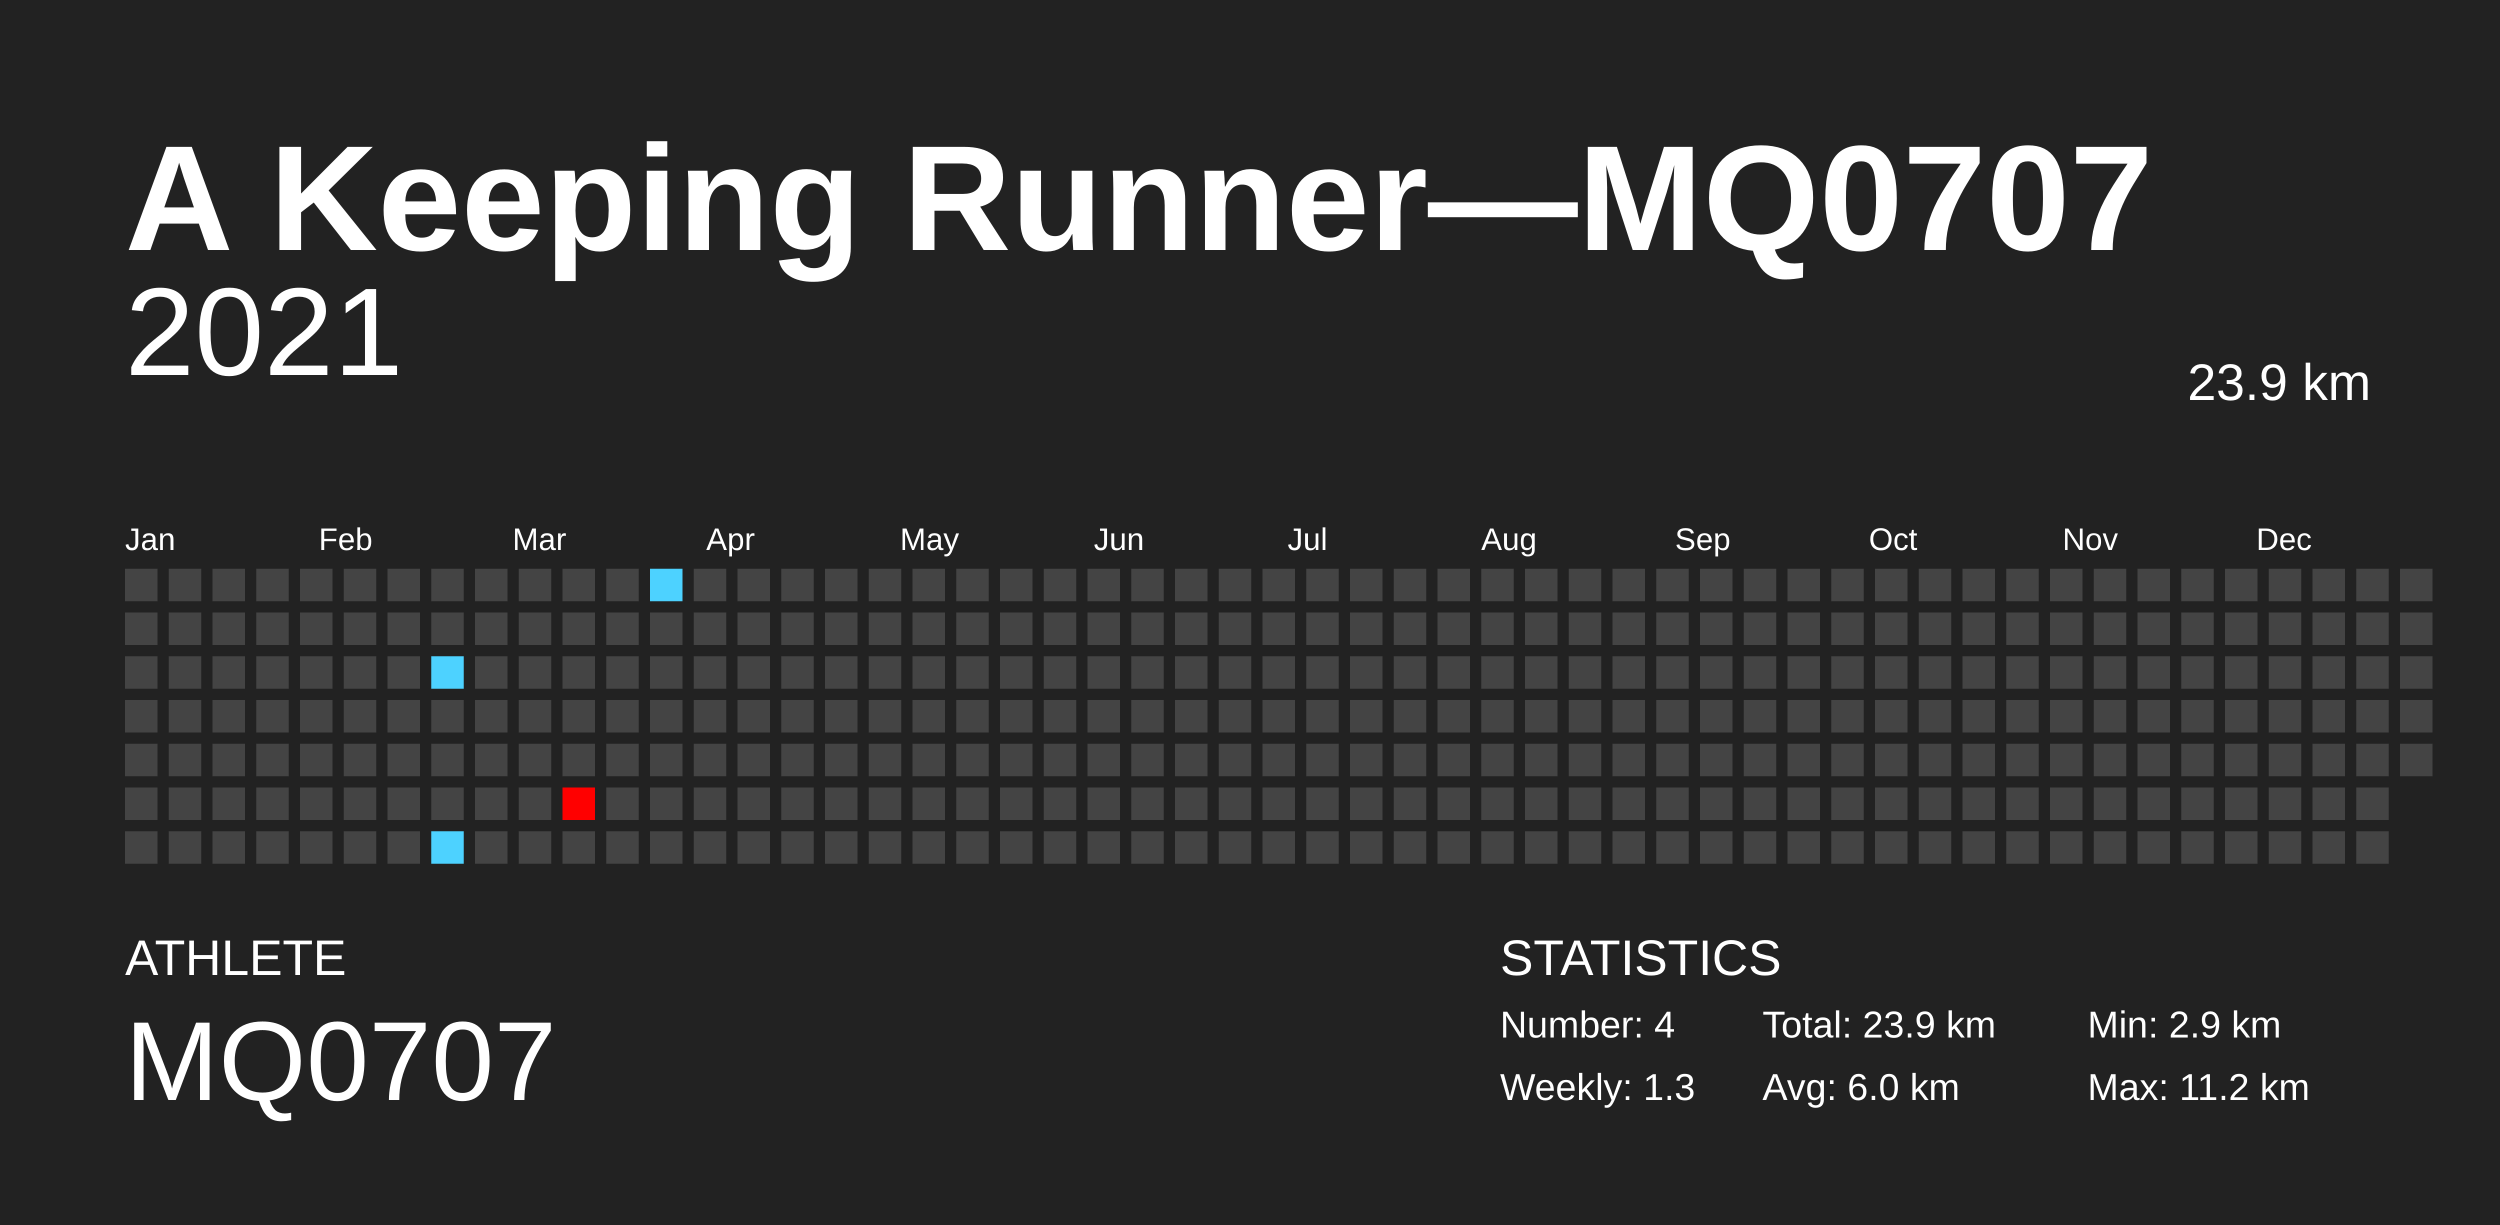
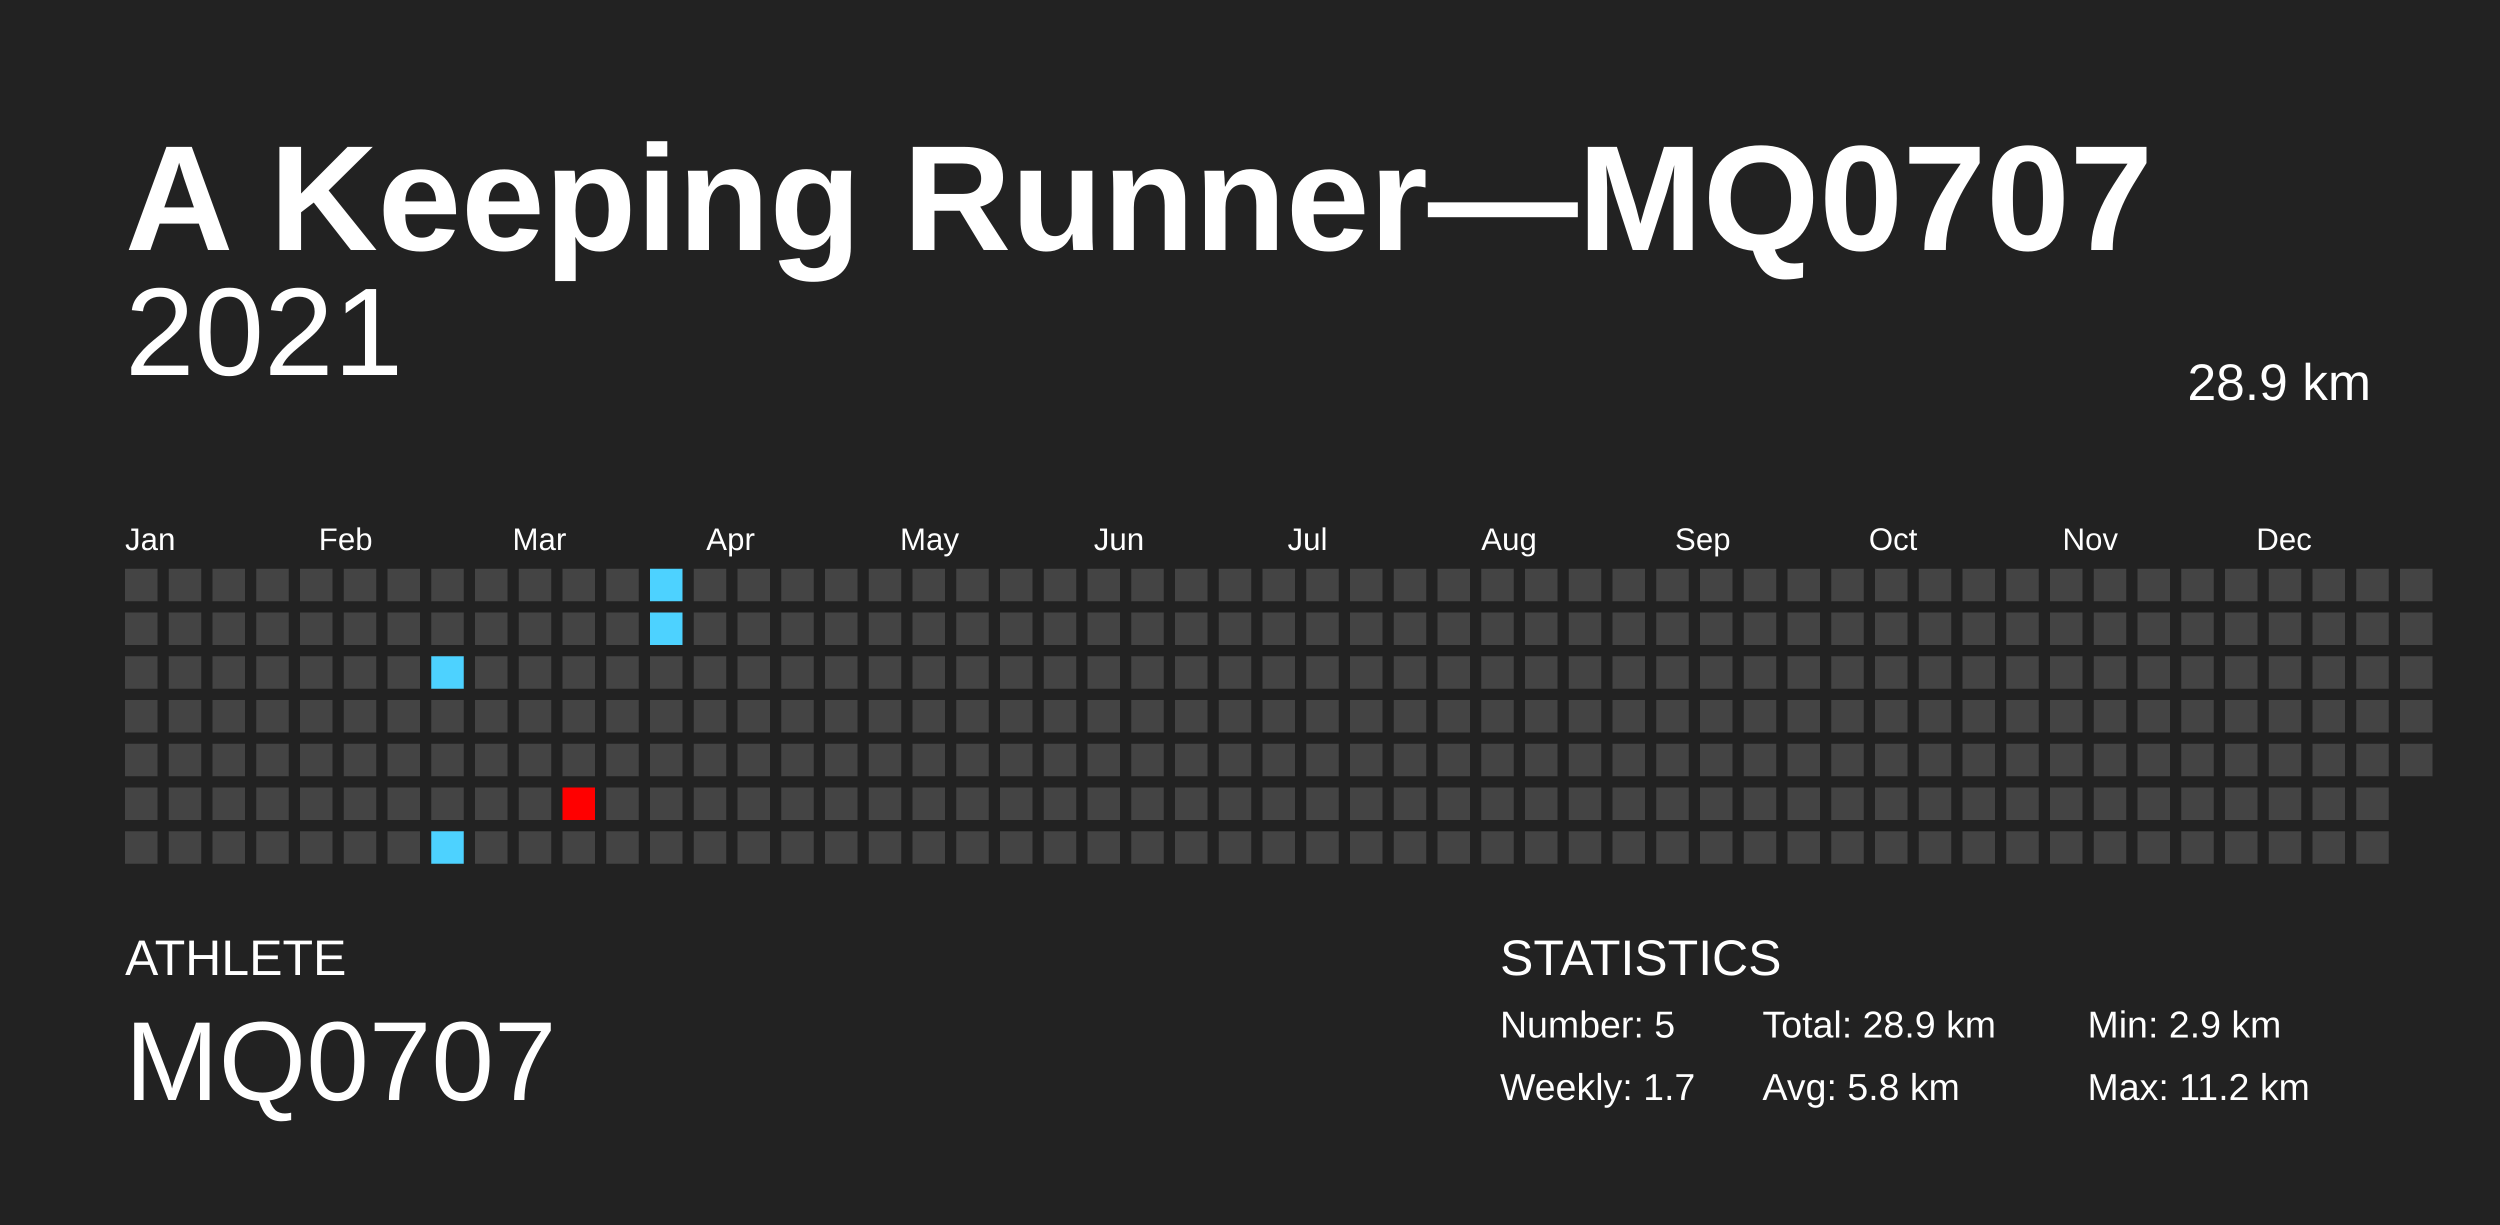
<svg xmlns="http://www.w3.org/2000/svg" baseProfile="full" height="98mm" version="1.1" viewBox="0,0,200,98" width="200mm">
  <defs />
  <rect fill="#222222" height="98" width="200" x="0" y="0" />
  <text fill="#FFFFFF" style="font-size:12px; font-family:Arial; font-weight:bold;" x="10" y="20">A Keeping Runner—MQ0707</text>
  <text fill="#FFFFFF" style="font-size:4px; font-family:Arial" x="10" y="78">ATHLETE</text>
  <text fill="#FFFFFF" style="font-size:9px; font-family:Arial" x="10" y="88">MQ0707</text>
  <text fill="#FFFFFF" style="font-size:4px; font-family:Arial" x="120" y="78">STATISTICS</text>
-   <text fill="#FFFFFF" style="font-size:3px; font-family:Arial" x="120" y="83">Number: 4</text>
-   <text fill="#FFFFFF" style="font-size:3px; font-family:Arial" x="120" y="88">Weekly: 1.3</text>
-   <text fill="#FFFFFF" style="font-size:3px; font-family:Arial" x="141" y="83">Total: 23.9 km</text>
-   <text fill="#FFFFFF" style="font-size:3px; font-family:Arial" x="141" y="88">Avg: 6.0 km</text>
+   <text fill="#FFFFFF" style="font-size:3px; font-family:Arial" x="120" y="83">Number: 5</text>
+   <text fill="#FFFFFF" style="font-size:3px; font-family:Arial" x="120" y="88">Weekly: 1.7</text>
+   <text fill="#FFFFFF" style="font-size:3px; font-family:Arial" x="141" y="83">Total: 28.9 km</text>
+   <text fill="#FFFFFF" style="font-size:3px; font-family:Arial" x="141" y="88">Avg: 5.8 km</text>
  <text fill="#FFFFFF" style="font-size:3px; font-family:Arial" x="167" y="83">Min: 2.9 km</text>
  <text fill="#FFFFFF" style="font-size:3px; font-family:Arial" x="167" y="88">Max: 11.2 km</text>
  <text alignment-baseline="hanging" fill="#FFFFFF" style="font-size:10.0px; font-family:Arial;" x="10" y="30">2021</text>
-   <text alignment-baseline="hanging" fill="#FFFFFF" style="font-size:4.125px; font-family:Arial;" x="175" y="32">23.9 km</text>
+   <text alignment-baseline="hanging" fill="#FFFFFF" style="font-size:4.125px; font-family:Arial;" x="175" y="32">28.9 km</text>
  <text fill="#FFFFFF" style="font-size:2.5px; font-family:Arial" x="10.0" y="44">Jan</text>
  <text fill="#FFFFFF" style="font-size:2.5px; font-family:Arial" x="25.5" y="44">Feb</text>
  <text fill="#FFFFFF" style="font-size:2.5px; font-family:Arial" x="41.0" y="44">Mar</text>
  <text fill="#FFFFFF" style="font-size:2.5px; font-family:Arial" x="56.5" y="44">Apr</text>
  <text fill="#FFFFFF" style="font-size:2.5px; font-family:Arial" x="72.0" y="44">May</text>
  <text fill="#FFFFFF" style="font-size:2.5px; font-family:Arial" x="87.5" y="44">Jun</text>
  <text fill="#FFFFFF" style="font-size:2.5px; font-family:Arial" x="103.0" y="44">Jul</text>
  <text fill="#FFFFFF" style="font-size:2.5px; font-family:Arial" x="118.5" y="44">Aug</text>
  <text fill="#FFFFFF" style="font-size:2.5px; font-family:Arial" x="134.0" y="44">Sep</text>
  <text fill="#FFFFFF" style="font-size:2.5px; font-family:Arial" x="149.5" y="44">Oct</text>
  <text fill="#FFFFFF" style="font-size:2.5px; font-family:Arial" x="165.0" y="44">Nov</text>
  <text fill="#FFFFFF" style="font-size:2.5px; font-family:Arial" x="180.5" y="44">Dec</text>
  <rect fill="#444444" height="2.6" width="2.6" x="10.0" y="45.5" />
  <rect fill="#444444" height="2.6" width="2.6" x="10.0" y="49.0" />
  <rect fill="#444444" height="2.6" width="2.6" x="10.0" y="52.5" />
  <rect fill="#444444" height="2.6" width="2.6" x="10.0" y="56.0" />
  <rect fill="#444444" height="2.6" width="2.6" x="10.0" y="59.5" />
  <rect fill="#444444" height="2.6" width="2.6" x="10.0" y="63.0" />
  <rect fill="#444444" height="2.6" width="2.6" x="10.0" y="66.5" />
  <rect fill="#444444" height="2.6" width="2.6" x="13.5" y="45.5" />
  <rect fill="#444444" height="2.6" width="2.6" x="13.5" y="49.0" />
  <rect fill="#444444" height="2.6" width="2.6" x="13.5" y="52.5" />
  <rect fill="#444444" height="2.6" width="2.6" x="13.5" y="56.0" />
  <rect fill="#444444" height="2.6" width="2.6" x="13.5" y="59.5" />
  <rect fill="#444444" height="2.6" width="2.6" x="13.5" y="63.0" />
  <rect fill="#444444" height="2.6" width="2.6" x="13.5" y="66.5" />
  <rect fill="#444444" height="2.6" width="2.6" x="17.0" y="45.5" />
  <rect fill="#444444" height="2.6" width="2.6" x="17.0" y="49.0" />
  <rect fill="#444444" height="2.6" width="2.6" x="17.0" y="52.5" />
  <rect fill="#444444" height="2.6" width="2.6" x="17.0" y="56.0" />
  <rect fill="#444444" height="2.6" width="2.6" x="17.0" y="59.5" />
  <rect fill="#444444" height="2.6" width="2.6" x="17.0" y="63.0" />
  <rect fill="#444444" height="2.6" width="2.6" x="17.0" y="66.5" />
  <rect fill="#444444" height="2.6" width="2.6" x="20.5" y="45.5" />
  <rect fill="#444444" height="2.6" width="2.6" x="20.5" y="49.0" />
  <rect fill="#444444" height="2.6" width="2.6" x="20.5" y="52.5" />
  <rect fill="#444444" height="2.6" width="2.6" x="20.5" y="56.0" />
  <rect fill="#444444" height="2.6" width="2.6" x="20.5" y="59.5" />
  <rect fill="#444444" height="2.6" width="2.6" x="20.5" y="63.0" />
  <rect fill="#444444" height="2.6" width="2.6" x="20.5" y="66.5" />
  <rect fill="#444444" height="2.6" width="2.6" x="24.0" y="45.5" />
  <rect fill="#444444" height="2.6" width="2.6" x="24.0" y="49.0" />
  <rect fill="#444444" height="2.6" width="2.6" x="24.0" y="52.5" />
  <rect fill="#444444" height="2.6" width="2.6" x="24.0" y="56.0" />
  <rect fill="#444444" height="2.6" width="2.6" x="24.0" y="59.5" />
  <rect fill="#444444" height="2.6" width="2.6" x="24.0" y="63.0" />
  <rect fill="#444444" height="2.6" width="2.6" x="24.0" y="66.5" />
  <rect fill="#444444" height="2.6" width="2.6" x="27.5" y="45.5" />
  <rect fill="#444444" height="2.6" width="2.6" x="27.5" y="49.0" />
  <rect fill="#444444" height="2.6" width="2.6" x="27.5" y="52.5" />
  <rect fill="#444444" height="2.6" width="2.6" x="27.5" y="56.0" />
  <rect fill="#444444" height="2.6" width="2.6" x="27.5" y="59.5" />
  <rect fill="#444444" height="2.6" width="2.6" x="27.5" y="63.0" />
  <rect fill="#444444" height="2.6" width="2.6" x="27.5" y="66.5" />
  <rect fill="#444444" height="2.6" width="2.6" x="31.0" y="45.5" />
  <rect fill="#444444" height="2.6" width="2.6" x="31.0" y="49.0" />
  <rect fill="#444444" height="2.6" width="2.6" x="31.0" y="52.5" />
  <rect fill="#444444" height="2.6" width="2.6" x="31.0" y="56.0" />
  <rect fill="#444444" height="2.6" width="2.6" x="31.0" y="59.5" />
  <rect fill="#444444" height="2.6" width="2.6" x="31.0" y="63.0" />
  <rect fill="#444444" height="2.6" width="2.6" x="31.0" y="66.5" />
  <rect fill="#444444" height="2.6" width="2.6" x="34.5" y="45.5" />
  <rect fill="#444444" height="2.6" width="2.6" x="34.5" y="49.0" />
  <rect fill="#4dd2ff" height="2.6" width="2.6" x="34.5" y="52.5" />
  <rect fill="#444444" height="2.6" width="2.6" x="34.5" y="56.0" />
  <rect fill="#444444" height="2.6" width="2.6" x="34.5" y="59.5" />
  <rect fill="#444444" height="2.6" width="2.6" x="34.5" y="63.0" />
  <rect fill="#4dd2ff" height="2.6" width="2.6" x="34.5" y="66.5" />
  <rect fill="#444444" height="2.6" width="2.6" x="38.0" y="45.5" />
  <rect fill="#444444" height="2.6" width="2.6" x="38.0" y="49.0" />
  <rect fill="#444444" height="2.6" width="2.6" x="38.0" y="52.5" />
  <rect fill="#444444" height="2.6" width="2.6" x="38.0" y="56.0" />
  <rect fill="#444444" height="2.6" width="2.6" x="38.0" y="59.5" />
  <rect fill="#444444" height="2.6" width="2.6" x="38.0" y="63.0" />
  <rect fill="#444444" height="2.6" width="2.6" x="38.0" y="66.5" />
  <rect fill="#444444" height="2.6" width="2.6" x="41.5" y="45.5" />
  <rect fill="#444444" height="2.6" width="2.6" x="41.5" y="49.0" />
  <rect fill="#444444" height="2.6" width="2.6" x="41.5" y="52.5" />
  <rect fill="#444444" height="2.6" width="2.6" x="41.5" y="56.0" />
  <rect fill="#444444" height="2.6" width="2.6" x="41.5" y="59.5" />
  <rect fill="#444444" height="2.6" width="2.6" x="41.5" y="63.0" />
  <rect fill="#444444" height="2.6" width="2.6" x="41.5" y="66.5" />
  <rect fill="#444444" height="2.6" width="2.6" x="45.0" y="45.5" />
  <rect fill="#444444" height="2.6" width="2.6" x="45.0" y="49.0" />
  <rect fill="#444444" height="2.6" width="2.6" x="45.0" y="52.5" />
  <rect fill="#444444" height="2.6" width="2.6" x="45.0" y="56.0" />
  <rect fill="#444444" height="2.6" width="2.6" x="45.0" y="59.5" />
  <rect fill="#ff0000" height="2.6" width="2.6" x="45.0" y="63.0" />
  <rect fill="#444444" height="2.6" width="2.6" x="45.0" y="66.5" />
  <rect fill="#444444" height="2.6" width="2.6" x="48.5" y="45.5" />
  <rect fill="#444444" height="2.6" width="2.6" x="48.5" y="49.0" />
  <rect fill="#444444" height="2.6" width="2.6" x="48.5" y="52.5" />
  <rect fill="#444444" height="2.6" width="2.6" x="48.5" y="56.0" />
  <rect fill="#444444" height="2.6" width="2.6" x="48.5" y="59.5" />
  <rect fill="#444444" height="2.6" width="2.6" x="48.5" y="63.0" />
  <rect fill="#444444" height="2.6" width="2.6" x="48.5" y="66.5" />
  <rect fill="#4dd2ff" height="2.6" width="2.6" x="52.0" y="45.5" />
-   <rect fill="#444444" height="2.6" width="2.6" x="52.0" y="49.0" />
+   <rect fill="#4dd2ff" height="2.6" width="2.6" x="52.0" y="49.0" />
  <rect fill="#444444" height="2.6" width="2.6" x="52.0" y="52.5" />
  <rect fill="#444444" height="2.6" width="2.6" x="52.0" y="56.0" />
  <rect fill="#444444" height="2.6" width="2.6" x="52.0" y="59.5" />
  <rect fill="#444444" height="2.6" width="2.6" x="52.0" y="63.0" />
  <rect fill="#444444" height="2.6" width="2.6" x="52.0" y="66.5" />
  <rect fill="#444444" height="2.6" width="2.6" x="55.5" y="45.5" />
  <rect fill="#444444" height="2.6" width="2.6" x="55.5" y="49.0" />
  <rect fill="#444444" height="2.6" width="2.6" x="55.5" y="52.5" />
  <rect fill="#444444" height="2.6" width="2.6" x="55.5" y="56.0" />
  <rect fill="#444444" height="2.6" width="2.6" x="55.5" y="59.5" />
  <rect fill="#444444" height="2.6" width="2.6" x="55.5" y="63.0" />
  <rect fill="#444444" height="2.6" width="2.6" x="55.5" y="66.5" />
  <rect fill="#444444" height="2.6" width="2.6" x="59.0" y="45.5" />
  <rect fill="#444444" height="2.6" width="2.6" x="59.0" y="49.0" />
  <rect fill="#444444" height="2.6" width="2.6" x="59.0" y="52.5" />
  <rect fill="#444444" height="2.6" width="2.6" x="59.0" y="56.0" />
  <rect fill="#444444" height="2.6" width="2.6" x="59.0" y="59.5" />
  <rect fill="#444444" height="2.6" width="2.6" x="59.0" y="63.0" />
  <rect fill="#444444" height="2.6" width="2.6" x="59.0" y="66.5" />
  <rect fill="#444444" height="2.6" width="2.6" x="62.5" y="45.5" />
  <rect fill="#444444" height="2.6" width="2.6" x="62.5" y="49.0" />
  <rect fill="#444444" height="2.6" width="2.6" x="62.5" y="52.5" />
  <rect fill="#444444" height="2.6" width="2.6" x="62.5" y="56.0" />
  <rect fill="#444444" height="2.6" width="2.6" x="62.5" y="59.5" />
  <rect fill="#444444" height="2.6" width="2.6" x="62.5" y="63.0" />
  <rect fill="#444444" height="2.6" width="2.6" x="62.5" y="66.5" />
  <rect fill="#444444" height="2.6" width="2.6" x="66.0" y="45.5" />
  <rect fill="#444444" height="2.6" width="2.6" x="66.0" y="49.0" />
  <rect fill="#444444" height="2.6" width="2.6" x="66.0" y="52.5" />
  <rect fill="#444444" height="2.6" width="2.6" x="66.0" y="56.0" />
  <rect fill="#444444" height="2.6" width="2.6" x="66.0" y="59.5" />
  <rect fill="#444444" height="2.6" width="2.6" x="66.0" y="63.0" />
  <rect fill="#444444" height="2.6" width="2.6" x="66.0" y="66.5" />
  <rect fill="#444444" height="2.6" width="2.6" x="69.5" y="45.5" />
  <rect fill="#444444" height="2.6" width="2.6" x="69.5" y="49.0" />
  <rect fill="#444444" height="2.6" width="2.6" x="69.5" y="52.5" />
  <rect fill="#444444" height="2.6" width="2.6" x="69.5" y="56.0" />
  <rect fill="#444444" height="2.6" width="2.6" x="69.5" y="59.5" />
  <rect fill="#444444" height="2.6" width="2.6" x="69.5" y="63.0" />
  <rect fill="#444444" height="2.6" width="2.6" x="69.5" y="66.5" />
  <rect fill="#444444" height="2.6" width="2.6" x="73.0" y="45.5" />
  <rect fill="#444444" height="2.6" width="2.6" x="73.0" y="49.0" />
  <rect fill="#444444" height="2.6" width="2.6" x="73.0" y="52.5" />
  <rect fill="#444444" height="2.6" width="2.6" x="73.0" y="56.0" />
  <rect fill="#444444" height="2.6" width="2.6" x="73.0" y="59.5" />
  <rect fill="#444444" height="2.6" width="2.6" x="73.0" y="63.0" />
  <rect fill="#444444" height="2.6" width="2.6" x="73.0" y="66.5" />
  <rect fill="#444444" height="2.6" width="2.6" x="76.5" y="45.5" />
  <rect fill="#444444" height="2.6" width="2.6" x="76.5" y="49.0" />
  <rect fill="#444444" height="2.6" width="2.6" x="76.5" y="52.5" />
  <rect fill="#444444" height="2.6" width="2.6" x="76.5" y="56.0" />
  <rect fill="#444444" height="2.6" width="2.6" x="76.5" y="59.5" />
  <rect fill="#444444" height="2.6" width="2.6" x="76.5" y="63.0" />
  <rect fill="#444444" height="2.6" width="2.6" x="76.5" y="66.5" />
  <rect fill="#444444" height="2.6" width="2.6" x="80.0" y="45.5" />
  <rect fill="#444444" height="2.6" width="2.6" x="80.0" y="49.0" />
  <rect fill="#444444" height="2.6" width="2.6" x="80.0" y="52.5" />
  <rect fill="#444444" height="2.6" width="2.6" x="80.0" y="56.0" />
  <rect fill="#444444" height="2.6" width="2.6" x="80.0" y="59.5" />
  <rect fill="#444444" height="2.6" width="2.6" x="80.0" y="63.0" />
  <rect fill="#444444" height="2.6" width="2.6" x="80.0" y="66.5" />
  <rect fill="#444444" height="2.6" width="2.6" x="83.5" y="45.5" />
  <rect fill="#444444" height="2.6" width="2.6" x="83.5" y="49.0" />
  <rect fill="#444444" height="2.6" width="2.6" x="83.5" y="52.5" />
  <rect fill="#444444" height="2.6" width="2.6" x="83.5" y="56.0" />
  <rect fill="#444444" height="2.6" width="2.6" x="83.5" y="59.5" />
  <rect fill="#444444" height="2.6" width="2.6" x="83.5" y="63.0" />
  <rect fill="#444444" height="2.6" width="2.6" x="83.5" y="66.5" />
  <rect fill="#444444" height="2.6" width="2.6" x="87.0" y="45.5" />
  <rect fill="#444444" height="2.6" width="2.6" x="87.0" y="49.0" />
  <rect fill="#444444" height="2.6" width="2.6" x="87.0" y="52.5" />
  <rect fill="#444444" height="2.6" width="2.6" x="87.0" y="56.0" />
  <rect fill="#444444" height="2.6" width="2.6" x="87.0" y="59.5" />
  <rect fill="#444444" height="2.6" width="2.6" x="87.0" y="63.0" />
  <rect fill="#444444" height="2.6" width="2.6" x="87.0" y="66.5" />
  <rect fill="#444444" height="2.6" width="2.6" x="90.5" y="45.5" />
  <rect fill="#444444" height="2.6" width="2.6" x="90.5" y="49.0" />
  <rect fill="#444444" height="2.6" width="2.6" x="90.5" y="52.5" />
  <rect fill="#444444" height="2.6" width="2.6" x="90.5" y="56.0" />
  <rect fill="#444444" height="2.6" width="2.6" x="90.5" y="59.5" />
  <rect fill="#444444" height="2.6" width="2.6" x="90.5" y="63.0" />
  <rect fill="#444444" height="2.6" width="2.6" x="90.5" y="66.5" />
  <rect fill="#444444" height="2.6" width="2.6" x="94.0" y="45.5" />
  <rect fill="#444444" height="2.6" width="2.6" x="94.0" y="49.0" />
  <rect fill="#444444" height="2.6" width="2.6" x="94.0" y="52.5" />
  <rect fill="#444444" height="2.6" width="2.6" x="94.0" y="56.0" />
  <rect fill="#444444" height="2.6" width="2.6" x="94.0" y="59.5" />
  <rect fill="#444444" height="2.6" width="2.6" x="94.0" y="63.0" />
  <rect fill="#444444" height="2.6" width="2.6" x="94.0" y="66.5" />
  <rect fill="#444444" height="2.6" width="2.6" x="97.5" y="45.5" />
  <rect fill="#444444" height="2.6" width="2.6" x="97.5" y="49.0" />
  <rect fill="#444444" height="2.6" width="2.6" x="97.5" y="52.5" />
  <rect fill="#444444" height="2.6" width="2.6" x="97.5" y="56.0" />
  <rect fill="#444444" height="2.6" width="2.6" x="97.5" y="59.5" />
  <rect fill="#444444" height="2.6" width="2.6" x="97.5" y="63.0" />
  <rect fill="#444444" height="2.6" width="2.6" x="97.5" y="66.5" />
  <rect fill="#444444" height="2.6" width="2.6" x="101.0" y="45.5" />
  <rect fill="#444444" height="2.6" width="2.6" x="101.0" y="49.0" />
  <rect fill="#444444" height="2.6" width="2.6" x="101.0" y="52.5" />
  <rect fill="#444444" height="2.6" width="2.6" x="101.0" y="56.0" />
  <rect fill="#444444" height="2.6" width="2.6" x="101.0" y="59.5" />
  <rect fill="#444444" height="2.6" width="2.6" x="101.0" y="63.0" />
  <rect fill="#444444" height="2.6" width="2.6" x="101.0" y="66.5" />
  <rect fill="#444444" height="2.6" width="2.6" x="104.5" y="45.5" />
  <rect fill="#444444" height="2.6" width="2.6" x="104.5" y="49.0" />
  <rect fill="#444444" height="2.6" width="2.6" x="104.5" y="52.5" />
  <rect fill="#444444" height="2.6" width="2.6" x="104.5" y="56.0" />
  <rect fill="#444444" height="2.6" width="2.6" x="104.5" y="59.5" />
  <rect fill="#444444" height="2.6" width="2.6" x="104.5" y="63.0" />
  <rect fill="#444444" height="2.6" width="2.6" x="104.5" y="66.5" />
  <rect fill="#444444" height="2.6" width="2.6" x="108.0" y="45.5" />
  <rect fill="#444444" height="2.6" width="2.6" x="108.0" y="49.0" />
  <rect fill="#444444" height="2.6" width="2.6" x="108.0" y="52.5" />
  <rect fill="#444444" height="2.6" width="2.6" x="108.0" y="56.0" />
  <rect fill="#444444" height="2.6" width="2.6" x="108.0" y="59.5" />
  <rect fill="#444444" height="2.6" width="2.6" x="108.0" y="63.0" />
  <rect fill="#444444" height="2.6" width="2.6" x="108.0" y="66.5" />
  <rect fill="#444444" height="2.6" width="2.6" x="111.5" y="45.5" />
  <rect fill="#444444" height="2.6" width="2.6" x="111.5" y="49.0" />
  <rect fill="#444444" height="2.6" width="2.6" x="111.5" y="52.5" />
  <rect fill="#444444" height="2.6" width="2.6" x="111.5" y="56.0" />
  <rect fill="#444444" height="2.6" width="2.6" x="111.5" y="59.5" />
  <rect fill="#444444" height="2.6" width="2.6" x="111.5" y="63.0" />
  <rect fill="#444444" height="2.6" width="2.6" x="111.5" y="66.5" />
  <rect fill="#444444" height="2.6" width="2.6" x="115.0" y="45.5" />
  <rect fill="#444444" height="2.6" width="2.6" x="115.0" y="49.0" />
  <rect fill="#444444" height="2.6" width="2.6" x="115.0" y="52.5" />
  <rect fill="#444444" height="2.6" width="2.6" x="115.0" y="56.0" />
  <rect fill="#444444" height="2.6" width="2.6" x="115.0" y="59.5" />
  <rect fill="#444444" height="2.6" width="2.6" x="115.0" y="63.0" />
  <rect fill="#444444" height="2.6" width="2.6" x="115.0" y="66.5" />
  <rect fill="#444444" height="2.6" width="2.6" x="118.5" y="45.5" />
  <rect fill="#444444" height="2.6" width="2.6" x="118.5" y="49.0" />
  <rect fill="#444444" height="2.6" width="2.6" x="118.5" y="52.5" />
  <rect fill="#444444" height="2.6" width="2.6" x="118.5" y="56.0" />
  <rect fill="#444444" height="2.6" width="2.6" x="118.5" y="59.5" />
  <rect fill="#444444" height="2.6" width="2.6" x="118.5" y="63.0" />
  <rect fill="#444444" height="2.6" width="2.6" x="118.5" y="66.5" />
  <rect fill="#444444" height="2.6" width="2.6" x="122.0" y="45.5" />
  <rect fill="#444444" height="2.6" width="2.6" x="122.0" y="49.0" />
  <rect fill="#444444" height="2.6" width="2.6" x="122.0" y="52.5" />
  <rect fill="#444444" height="2.6" width="2.6" x="122.0" y="56.0" />
  <rect fill="#444444" height="2.6" width="2.6" x="122.0" y="59.5" />
  <rect fill="#444444" height="2.6" width="2.6" x="122.0" y="63.0" />
  <rect fill="#444444" height="2.6" width="2.6" x="122.0" y="66.5" />
  <rect fill="#444444" height="2.6" width="2.6" x="125.5" y="45.5" />
  <rect fill="#444444" height="2.6" width="2.6" x="125.5" y="49.0" />
  <rect fill="#444444" height="2.6" width="2.6" x="125.5" y="52.5" />
  <rect fill="#444444" height="2.6" width="2.6" x="125.5" y="56.0" />
  <rect fill="#444444" height="2.6" width="2.6" x="125.5" y="59.5" />
  <rect fill="#444444" height="2.6" width="2.6" x="125.5" y="63.0" />
  <rect fill="#444444" height="2.6" width="2.6" x="125.5" y="66.5" />
  <rect fill="#444444" height="2.6" width="2.6" x="129.0" y="45.5" />
  <rect fill="#444444" height="2.6" width="2.6" x="129.0" y="49.0" />
  <rect fill="#444444" height="2.6" width="2.6" x="129.0" y="52.5" />
  <rect fill="#444444" height="2.6" width="2.6" x="129.0" y="56.0" />
  <rect fill="#444444" height="2.6" width="2.6" x="129.0" y="59.5" />
  <rect fill="#444444" height="2.6" width="2.6" x="129.0" y="63.0" />
  <rect fill="#444444" height="2.6" width="2.6" x="129.0" y="66.5" />
  <rect fill="#444444" height="2.6" width="2.6" x="132.5" y="45.5" />
  <rect fill="#444444" height="2.6" width="2.6" x="132.5" y="49.0" />
  <rect fill="#444444" height="2.6" width="2.6" x="132.5" y="52.5" />
  <rect fill="#444444" height="2.6" width="2.6" x="132.5" y="56.0" />
  <rect fill="#444444" height="2.6" width="2.6" x="132.5" y="59.5" />
  <rect fill="#444444" height="2.6" width="2.6" x="132.5" y="63.0" />
  <rect fill="#444444" height="2.6" width="2.6" x="132.5" y="66.5" />
  <rect fill="#444444" height="2.6" width="2.6" x="136.0" y="45.5" />
  <rect fill="#444444" height="2.6" width="2.6" x="136.0" y="49.0" />
  <rect fill="#444444" height="2.6" width="2.6" x="136.0" y="52.5" />
  <rect fill="#444444" height="2.6" width="2.6" x="136.0" y="56.0" />
  <rect fill="#444444" height="2.6" width="2.6" x="136.0" y="59.5" />
  <rect fill="#444444" height="2.6" width="2.6" x="136.0" y="63.0" />
  <rect fill="#444444" height="2.6" width="2.6" x="136.0" y="66.5" />
  <rect fill="#444444" height="2.6" width="2.6" x="139.5" y="45.5" />
  <rect fill="#444444" height="2.6" width="2.6" x="139.5" y="49.0" />
  <rect fill="#444444" height="2.6" width="2.6" x="139.5" y="52.5" />
  <rect fill="#444444" height="2.6" width="2.6" x="139.5" y="56.0" />
  <rect fill="#444444" height="2.6" width="2.6" x="139.5" y="59.5" />
  <rect fill="#444444" height="2.6" width="2.6" x="139.5" y="63.0" />
  <rect fill="#444444" height="2.6" width="2.6" x="139.5" y="66.5" />
  <rect fill="#444444" height="2.6" width="2.6" x="143.0" y="45.5" />
  <rect fill="#444444" height="2.6" width="2.6" x="143.0" y="49.0" />
  <rect fill="#444444" height="2.6" width="2.6" x="143.0" y="52.5" />
  <rect fill="#444444" height="2.6" width="2.6" x="143.0" y="56.0" />
  <rect fill="#444444" height="2.6" width="2.6" x="143.0" y="59.5" />
  <rect fill="#444444" height="2.6" width="2.6" x="143.0" y="63.0" />
  <rect fill="#444444" height="2.6" width="2.6" x="143.0" y="66.5" />
  <rect fill="#444444" height="2.6" width="2.6" x="146.5" y="45.5" />
  <rect fill="#444444" height="2.6" width="2.6" x="146.5" y="49.0" />
  <rect fill="#444444" height="2.6" width="2.6" x="146.5" y="52.5" />
  <rect fill="#444444" height="2.6" width="2.6" x="146.5" y="56.0" />
  <rect fill="#444444" height="2.6" width="2.6" x="146.5" y="59.5" />
  <rect fill="#444444" height="2.6" width="2.6" x="146.5" y="63.0" />
  <rect fill="#444444" height="2.6" width="2.6" x="146.5" y="66.5" />
  <rect fill="#444444" height="2.6" width="2.6" x="150.0" y="45.5" />
  <rect fill="#444444" height="2.6" width="2.6" x="150.0" y="49.0" />
  <rect fill="#444444" height="2.6" width="2.6" x="150.0" y="52.5" />
  <rect fill="#444444" height="2.6" width="2.6" x="150.0" y="56.0" />
  <rect fill="#444444" height="2.6" width="2.6" x="150.0" y="59.5" />
  <rect fill="#444444" height="2.6" width="2.6" x="150.0" y="63.0" />
  <rect fill="#444444" height="2.6" width="2.6" x="150.0" y="66.5" />
  <rect fill="#444444" height="2.6" width="2.6" x="153.5" y="45.5" />
  <rect fill="#444444" height="2.6" width="2.6" x="153.5" y="49.0" />
  <rect fill="#444444" height="2.6" width="2.6" x="153.5" y="52.5" />
  <rect fill="#444444" height="2.6" width="2.6" x="153.5" y="56.0" />
  <rect fill="#444444" height="2.6" width="2.6" x="153.5" y="59.5" />
  <rect fill="#444444" height="2.6" width="2.6" x="153.5" y="63.0" />
  <rect fill="#444444" height="2.6" width="2.6" x="153.5" y="66.5" />
  <rect fill="#444444" height="2.6" width="2.6" x="157.0" y="45.5" />
  <rect fill="#444444" height="2.6" width="2.6" x="157.0" y="49.0" />
  <rect fill="#444444" height="2.6" width="2.6" x="157.0" y="52.5" />
  <rect fill="#444444" height="2.6" width="2.6" x="157.0" y="56.0" />
  <rect fill="#444444" height="2.6" width="2.6" x="157.0" y="59.5" />
  <rect fill="#444444" height="2.6" width="2.6" x="157.0" y="63.0" />
  <rect fill="#444444" height="2.6" width="2.6" x="157.0" y="66.5" />
  <rect fill="#444444" height="2.6" width="2.6" x="160.5" y="45.5" />
  <rect fill="#444444" height="2.6" width="2.6" x="160.5" y="49.0" />
  <rect fill="#444444" height="2.6" width="2.6" x="160.5" y="52.5" />
  <rect fill="#444444" height="2.6" width="2.6" x="160.5" y="56.0" />
  <rect fill="#444444" height="2.6" width="2.6" x="160.5" y="59.5" />
  <rect fill="#444444" height="2.6" width="2.6" x="160.5" y="63.0" />
  <rect fill="#444444" height="2.6" width="2.6" x="160.5" y="66.5" />
  <rect fill="#444444" height="2.6" width="2.6" x="164.0" y="45.5" />
  <rect fill="#444444" height="2.6" width="2.6" x="164.0" y="49.0" />
  <rect fill="#444444" height="2.6" width="2.6" x="164.0" y="52.5" />
  <rect fill="#444444" height="2.6" width="2.6" x="164.0" y="56.0" />
  <rect fill="#444444" height="2.6" width="2.6" x="164.0" y="59.5" />
  <rect fill="#444444" height="2.6" width="2.6" x="164.0" y="63.0" />
  <rect fill="#444444" height="2.6" width="2.6" x="164.0" y="66.5" />
  <rect fill="#444444" height="2.6" width="2.6" x="167.5" y="45.5" />
  <rect fill="#444444" height="2.6" width="2.6" x="167.5" y="49.0" />
  <rect fill="#444444" height="2.6" width="2.6" x="167.5" y="52.5" />
  <rect fill="#444444" height="2.6" width="2.6" x="167.5" y="56.0" />
  <rect fill="#444444" height="2.6" width="2.6" x="167.5" y="59.5" />
  <rect fill="#444444" height="2.6" width="2.6" x="167.5" y="63.0" />
  <rect fill="#444444" height="2.6" width="2.6" x="167.5" y="66.5" />
  <rect fill="#444444" height="2.6" width="2.6" x="171.0" y="45.5" />
  <rect fill="#444444" height="2.6" width="2.6" x="171.0" y="49.0" />
  <rect fill="#444444" height="2.6" width="2.6" x="171.0" y="52.5" />
  <rect fill="#444444" height="2.6" width="2.6" x="171.0" y="56.0" />
  <rect fill="#444444" height="2.6" width="2.6" x="171.0" y="59.5" />
  <rect fill="#444444" height="2.6" width="2.6" x="171.0" y="63.0" />
  <rect fill="#444444" height="2.6" width="2.6" x="171.0" y="66.5" />
  <rect fill="#444444" height="2.6" width="2.6" x="174.5" y="45.5" />
  <rect fill="#444444" height="2.6" width="2.6" x="174.5" y="49.0" />
  <rect fill="#444444" height="2.6" width="2.6" x="174.5" y="52.5" />
  <rect fill="#444444" height="2.6" width="2.6" x="174.5" y="56.0" />
  <rect fill="#444444" height="2.6" width="2.6" x="174.5" y="59.5" />
  <rect fill="#444444" height="2.6" width="2.6" x="174.5" y="63.0" />
  <rect fill="#444444" height="2.6" width="2.6" x="174.5" y="66.5" />
  <rect fill="#444444" height="2.6" width="2.6" x="178.0" y="45.5" />
  <rect fill="#444444" height="2.6" width="2.6" x="178.0" y="49.0" />
  <rect fill="#444444" height="2.6" width="2.6" x="178.0" y="52.5" />
  <rect fill="#444444" height="2.6" width="2.6" x="178.0" y="56.0" />
  <rect fill="#444444" height="2.6" width="2.6" x="178.0" y="59.5" />
  <rect fill="#444444" height="2.6" width="2.6" x="178.0" y="63.0" />
  <rect fill="#444444" height="2.6" width="2.6" x="178.0" y="66.5" />
  <rect fill="#444444" height="2.6" width="2.6" x="181.5" y="45.5" />
  <rect fill="#444444" height="2.6" width="2.6" x="181.5" y="49.0" />
  <rect fill="#444444" height="2.6" width="2.6" x="181.5" y="52.5" />
  <rect fill="#444444" height="2.6" width="2.6" x="181.5" y="56.0" />
  <rect fill="#444444" height="2.6" width="2.6" x="181.5" y="59.5" />
  <rect fill="#444444" height="2.6" width="2.6" x="181.5" y="63.0" />
  <rect fill="#444444" height="2.6" width="2.6" x="181.5" y="66.5" />
  <rect fill="#444444" height="2.6" width="2.6" x="185.0" y="45.5" />
  <rect fill="#444444" height="2.6" width="2.6" x="185.0" y="49.0" />
  <rect fill="#444444" height="2.6" width="2.6" x="185.0" y="52.5" />
  <rect fill="#444444" height="2.6" width="2.6" x="185.0" y="56.0" />
  <rect fill="#444444" height="2.6" width="2.6" x="185.0" y="59.5" />
  <rect fill="#444444" height="2.6" width="2.6" x="185.0" y="63.0" />
  <rect fill="#444444" height="2.6" width="2.6" x="185.0" y="66.5" />
  <rect fill="#444444" height="2.6" width="2.6" x="188.5" y="45.5" />
  <rect fill="#444444" height="2.6" width="2.6" x="188.5" y="49.0" />
  <rect fill="#444444" height="2.6" width="2.6" x="188.5" y="52.5" />
  <rect fill="#444444" height="2.6" width="2.6" x="188.5" y="56.0" />
  <rect fill="#444444" height="2.6" width="2.6" x="188.5" y="59.5" />
  <rect fill="#444444" height="2.6" width="2.6" x="188.5" y="63.0" />
  <rect fill="#444444" height="2.6" width="2.6" x="188.5" y="66.5" />
  <rect fill="#444444" height="2.6" width="2.6" x="192.0" y="45.5" />
  <rect fill="#444444" height="2.6" width="2.6" x="192.0" y="49.0" />
  <rect fill="#444444" height="2.6" width="2.6" x="192.0" y="52.5" />
  <rect fill="#444444" height="2.6" width="2.6" x="192.0" y="56.0" />
  <rect fill="#444444" height="2.6" width="2.6" x="192.0" y="59.5" />
</svg>
